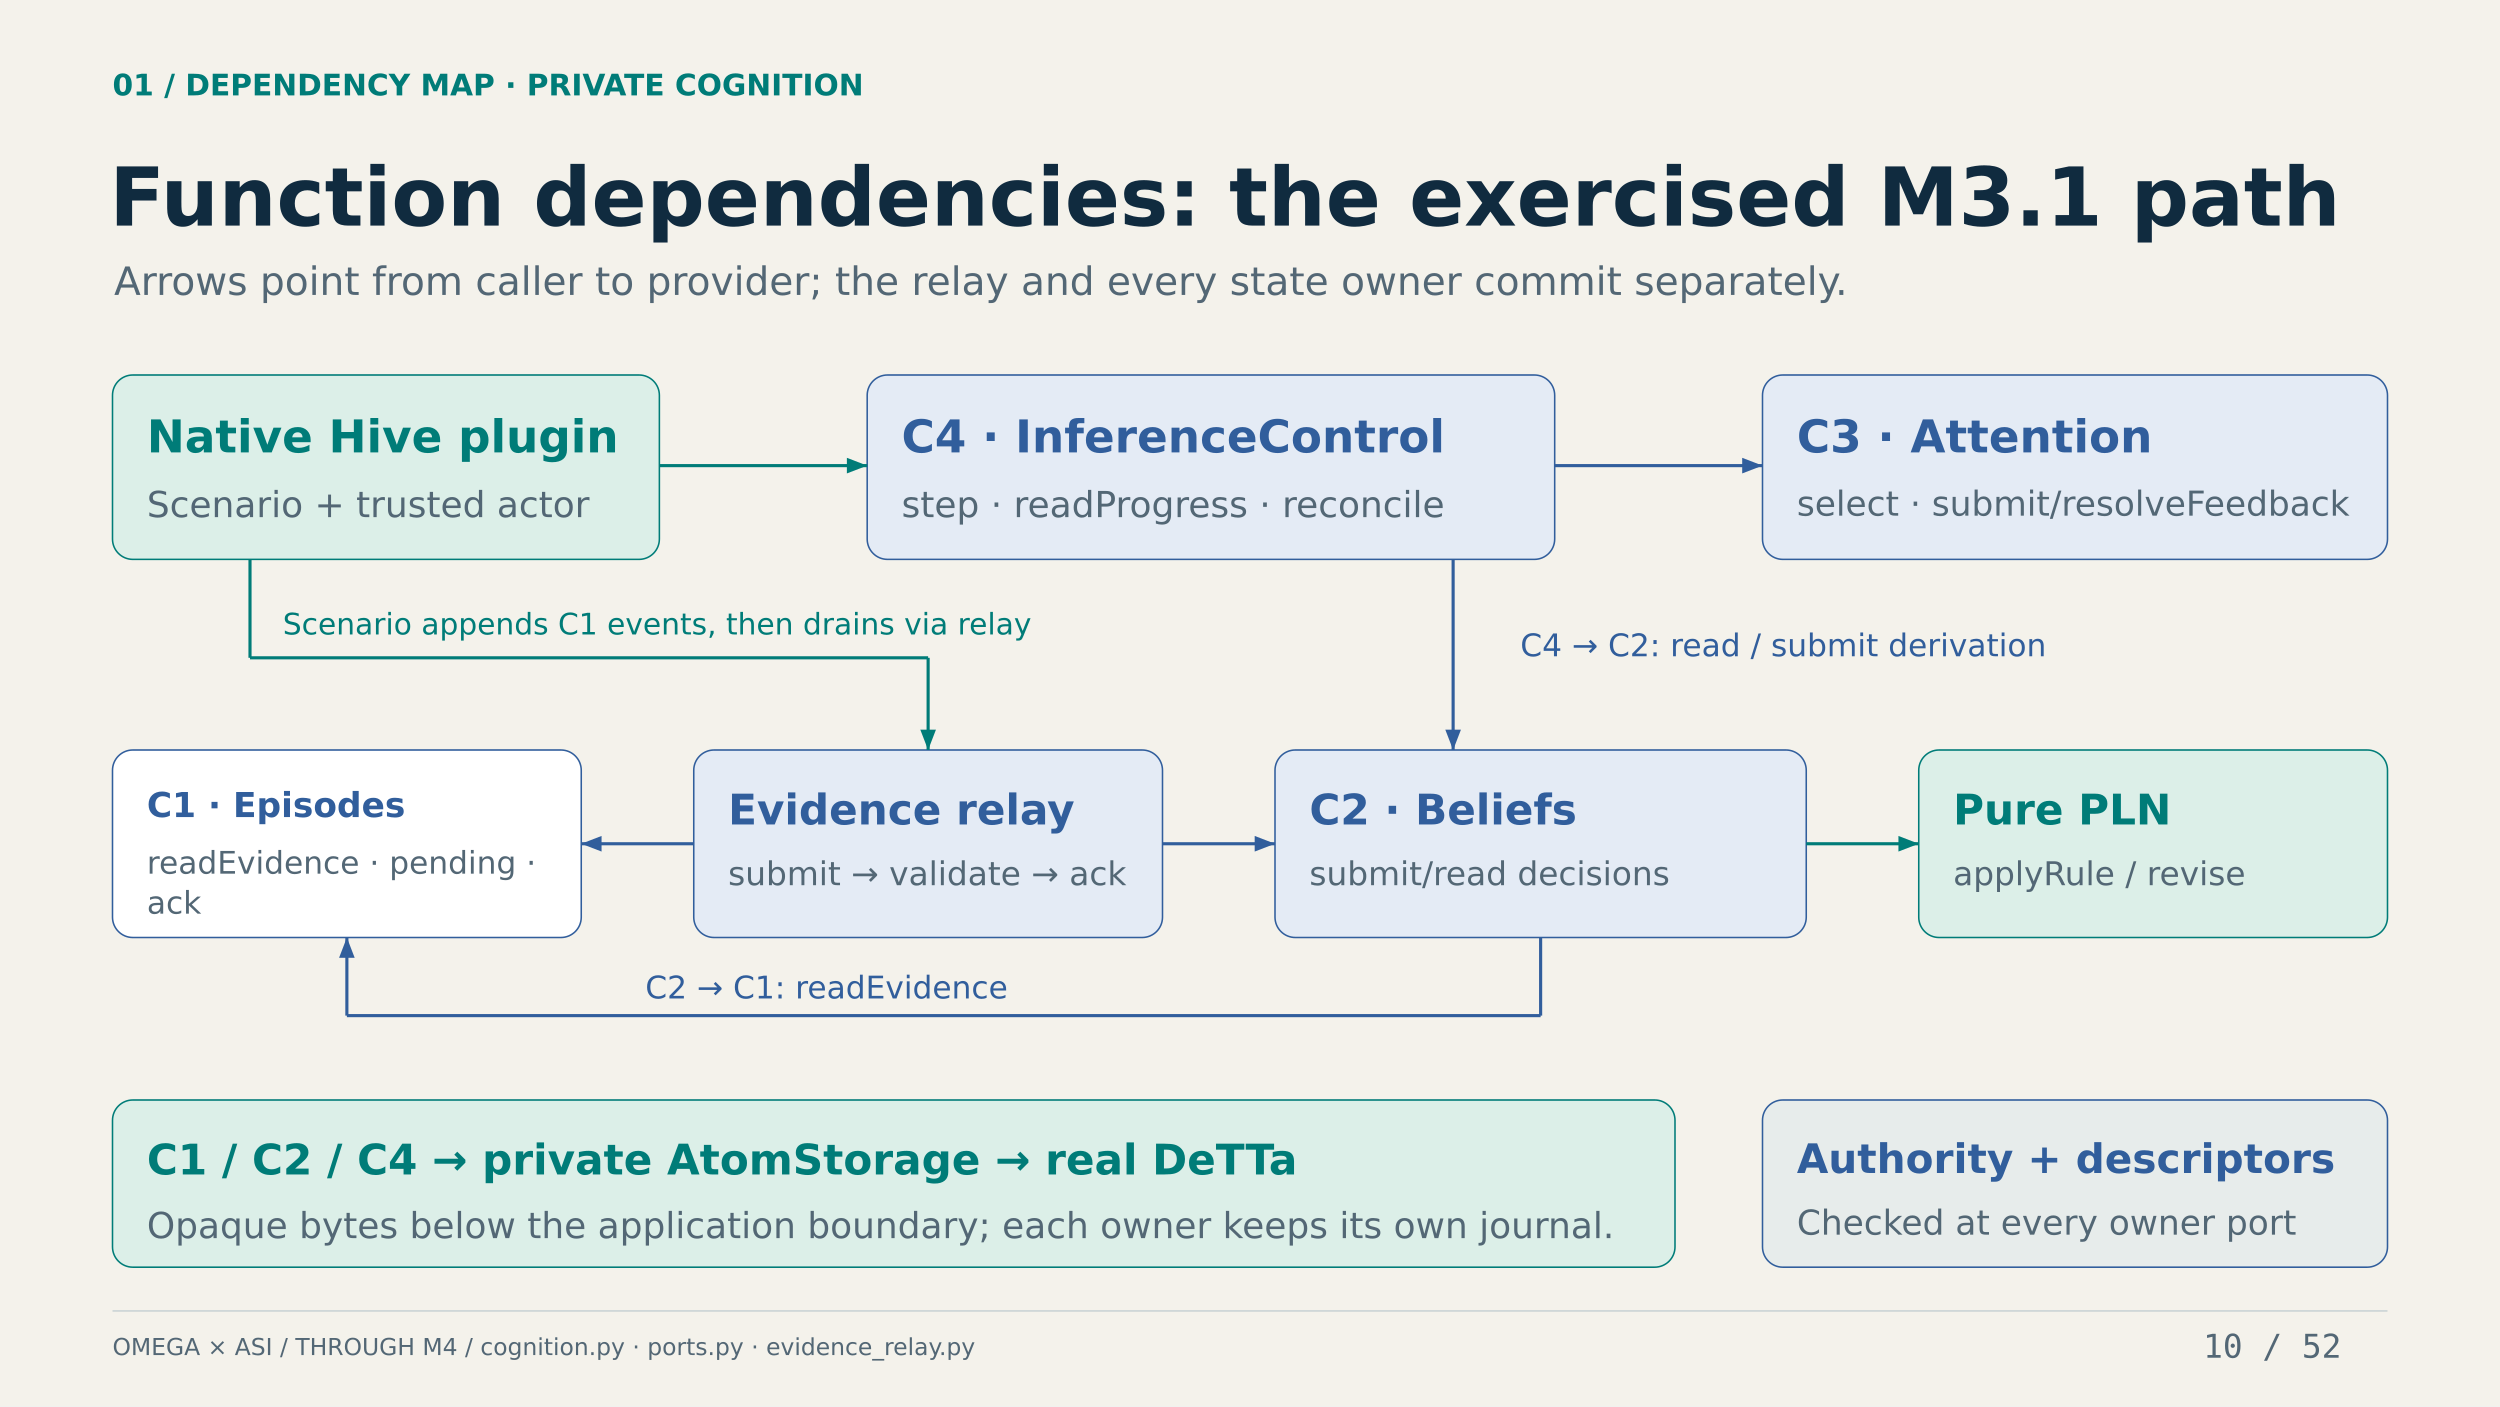
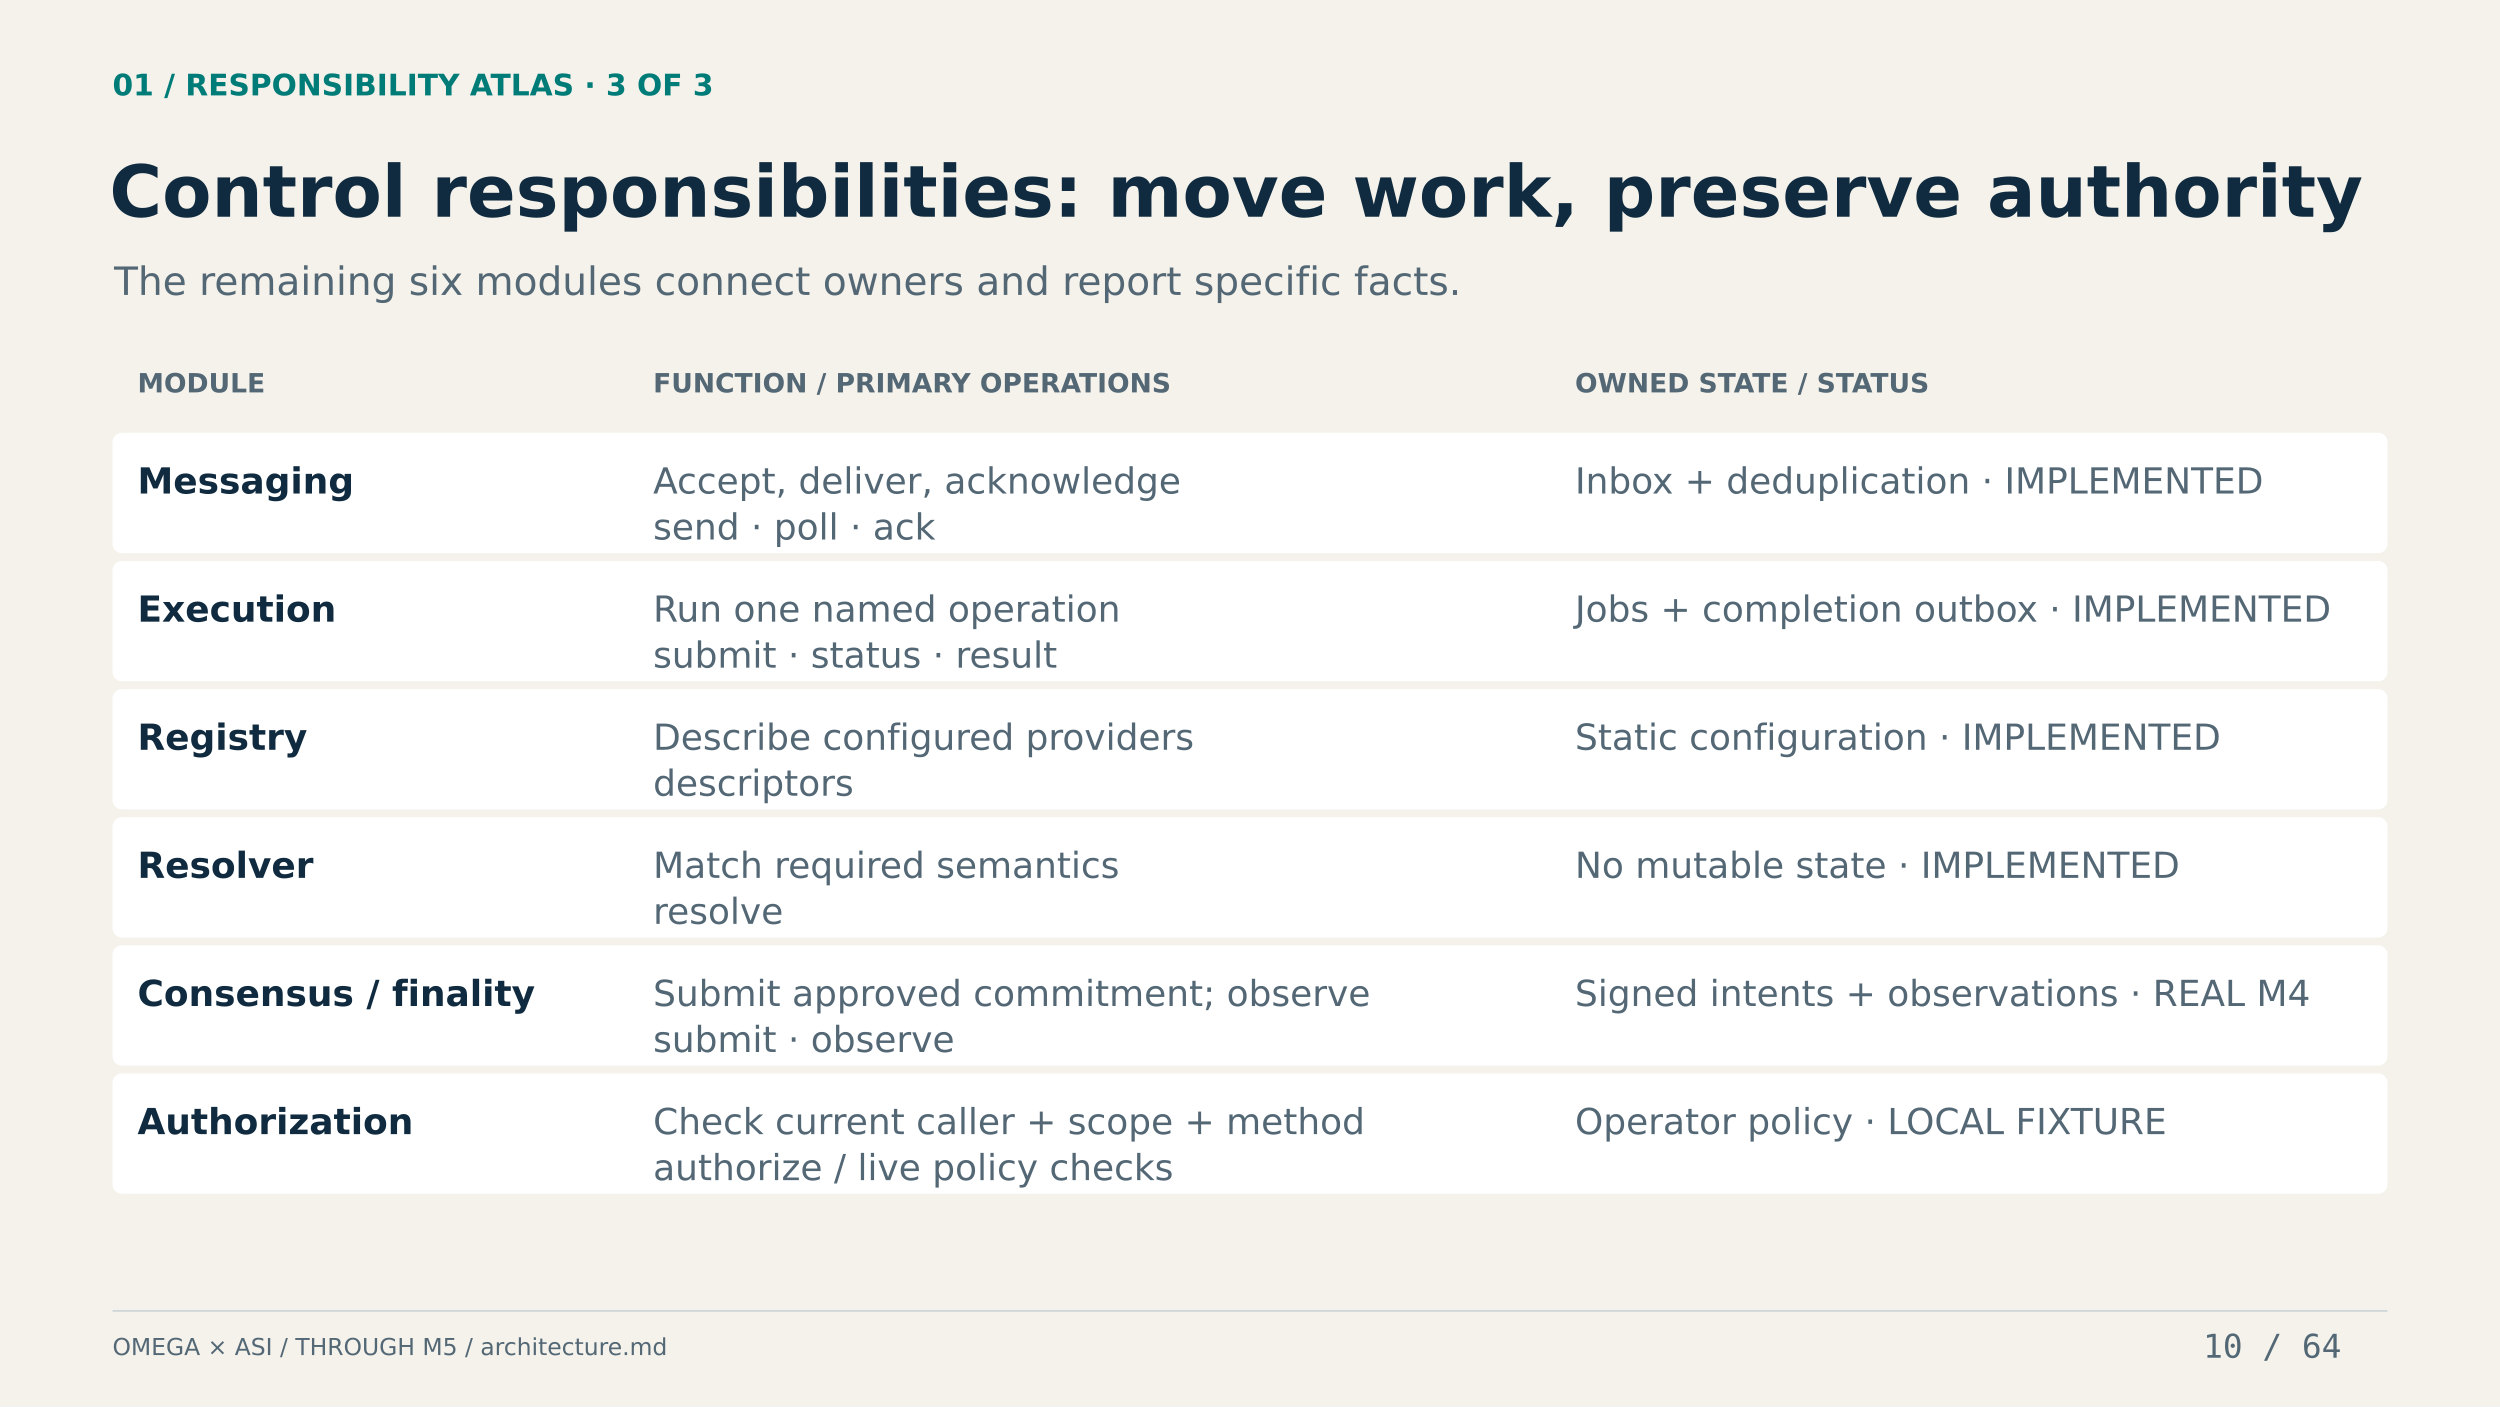
<svg xmlns="http://www.w3.org/2000/svg" width="1600" height="900" viewBox="0 0 1600 900" role="img" aria-labelledby="title desc">
  <rect width="1600" height="900" fill="#F4F2EB" />
-   <text x="72" y="61.05" font-family="DejaVu Sans" font-size="19" font-weight="700" fill="#007C78">01 / DEPENDENCY MAP · PRIVATE COGNITION</text>
-   <text x="70" y="144.4" font-family="DejaVu Sans" font-size="52" font-weight="700" fill="#102B3F">Function dependencies: the exercised M3.1 path</text>
-   <text x="73" y="188.75" font-family="DejaVu Sans" font-size="25" font-weight="400" fill="#536775">Arrows point from caller to provider; the relay and every state owner commit separately.</text>
-   <rect x="72" y="240" width="350" height="118" rx="13" fill="#DCEFE8" stroke="#007C78" />
-   <text x="94" y="289.55" font-family="DejaVu Sans" font-size="29" font-weight="700" fill="#007C78">Native Hive plugin</text>
-   <text x="94" y="330.97" font-family="DejaVu Sans" font-size="23" font-weight="400" fill="#536775">Scenario + trusted actor</text>
-   <rect x="555" y="240" width="440" height="118" rx="13" fill="#E4EBF5" stroke="#315E9C" />
-   <text x="577" y="289.55" font-family="DejaVu Sans" font-size="29" font-weight="700" fill="#315E9C">C4 · InferenceControl</text>
-   <text x="577" y="330.97" font-family="DejaVu Sans" font-size="23" font-weight="400" fill="#536775">step · readProgress · reconcile</text>
-   <rect x="1128" y="240" width="400" height="118" rx="13" fill="#E4EBF5" stroke="#315E9C" />
-   <text x="1150" y="289.55" font-family="DejaVu Sans" font-size="29" font-weight="700" fill="#315E9C">C3 · Attention</text>
-   <text x="1150" y="330.02" font-family="DejaVu Sans" font-size="22" font-weight="400" fill="#536775">select · submit/resolveFeedback</text>
-   <line x1="422" y1="298" x2="555" y2="298" stroke="#007C78" stroke-width="2" />
-   <polygon points="555,298 542.0,293.0 542.0,303.0" fill="#007C78" />
-   <line x1="995" y1="298" x2="1128" y2="298" stroke="#315E9C" stroke-width="2" />
-   <polygon points="1128,298 1115.0,293.0 1115.0,303.0" fill="#315E9C" />
-   <rect x="72" y="480" width="300" height="120" rx="13" fill="#FFFFFF" stroke="#315E9C" />
-   <text x="94" y="522.9" font-family="DejaVu Sans" font-size="22" font-weight="700" fill="#315E9C">C1 · Episodes</text>
-   <text x="94" y="559.16" font-family="DejaVu Sans" font-size="20" font-weight="400" fill="#536775">readEvidence · pending ·</text>
-   <text x="94" y="584.76" font-family="DejaVu Sans" font-size="20" font-weight="400" fill="#536775">ack</text>
-   <rect x="444" y="480" width="300" height="120" rx="13" fill="#E4EBF5" stroke="#315E9C" />
-   <text x="466" y="527.65" font-family="DejaVu Sans" font-size="27" font-weight="700" fill="#315E9C">Evidence relay</text>
-   <text x="466" y="566.51" font-family="DejaVu Sans" font-size="21" font-weight="400" fill="#536775">submit → validate → ack</text>
-   <rect x="816" y="480" width="340" height="120" rx="13" fill="#E4EBF5" stroke="#315E9C" />
-   <text x="838" y="527.65" font-family="DejaVu Sans" font-size="27" font-weight="700" fill="#315E9C">C2 · Beliefs</text>
-   <text x="838" y="566.51" font-family="DejaVu Sans" font-size="21" font-weight="400" fill="#536775">submit/read decisions</text>
-   <rect x="1228" y="480" width="300" height="120" rx="13" fill="#DCEFE8" stroke="#007C78" />
-   <text x="1250" y="527.65" font-family="DejaVu Sans" font-size="27" font-weight="700" fill="#007C78">Pure PLN</text>
-   <text x="1250" y="566.51" font-family="DejaVu Sans" font-size="21" font-weight="400" fill="#536775">applyRule / revise</text>
-   <line x1="444" y1="540" x2="372" y2="540" stroke="#315E9C" stroke-width="2" />
-   <polygon points="372,540 385.0,545.0 385.0,535.0" fill="#315E9C" />
-   <line x1="744" y1="540" x2="816" y2="540" stroke="#315E9C" stroke-width="2" />
-   <polygon points="816,540 803.0,535.0 803.0,545.0" fill="#315E9C" />
-   <line x1="1156" y1="540" x2="1228" y2="540" stroke="#007C78" stroke-width="2" />
-   <polygon points="1228,540 1215.0,535.0 1215.0,545.0" fill="#007C78" />
-   <line x1="930" y1="358" x2="930" y2="480" stroke="#315E9C" stroke-width="2" />
-   <polygon points="930,480 935.0,467.0 925.0,467.0" fill="#315E9C" />
-   <text x="973" y="420.0" font-family="DejaVu Sans" font-size="20" font-weight="400" fill="#315E9C">C4 → C2: read / submit derivation</text>
-   <line x1="160" y1="358" x2="160" y2="421" stroke="#007C78" stroke-width="2" />
-   <line x1="160" y1="421" x2="594" y2="421" stroke="#007C78" stroke-width="2" />
-   <line x1="594" y1="421" x2="594" y2="480" stroke="#007C78" stroke-width="2" />
-   <polygon points="594,480 599.0,467.0 589.0,467.0" fill="#007C78" />
-   <text x="181" y="406.05" font-family="DejaVu Sans" font-size="19" font-weight="400" fill="#007C78">Scenario appends C1 events, then drains via relay</text>
-   <line x1="986" y1="600" x2="986" y2="650" stroke="#315E9C" stroke-width="2" />
-   <line x1="986" y1="650" x2="222" y2="650" stroke="#315E9C" stroke-width="2" />
-   <line x1="222" y1="650" x2="222" y2="600" stroke="#315E9C" stroke-width="2" />
-   <polygon points="222,600 217.0,613.0 227.0,613.0" fill="#315E9C" />
-   <text x="413" y="639.0" font-family="DejaVu Sans" font-size="20" font-weight="400" fill="#315E9C">C2 → C1: readEvidence</text>
-   <rect x="72" y="704" width="1000" height="107" rx="13" fill="#DCEFE8" stroke="#007C78" />
-   <text x="94" y="751.65" font-family="DejaVu Sans" font-size="27" font-weight="700" fill="#007C78">C1 / C2 / C4 → private AtomStorage → real DeTTa</text>
-   <text x="94" y="792.41" font-family="DejaVu Sans" font-size="23" font-weight="400" fill="#536775">Opaque bytes below the application boundary; each owner keeps its own journal.</text>
-   <rect x="1128" y="704" width="400" height="107" rx="13" fill="#E7ECEB" stroke="#315E9C" />
-   <text x="1150" y="750.7" font-family="DejaVu Sans" font-size="26" font-weight="700" fill="#315E9C">Authority + descriptors</text>
-   <text x="1150" y="790.18" font-family="DejaVu Sans" font-size="22" font-weight="400" fill="#536775">Checked at every owner port</text>
+   <text x="72" y="61.05" font-family="DejaVu Sans" font-size="19" font-weight="700" fill="#007C78">01 / RESPONSIBILITY ATLAS · 3 OF 3</text>
+   <text x="70" y="138.7" font-family="DejaVu Sans" font-size="46" font-weight="700" fill="#102B3F">Control responsibilities: move work, preserve authority</text>
+   <text x="73" y="188.75" font-family="DejaVu Sans" font-size="25" font-weight="400" fill="#536775">The remaining six modules connect owners and report specific facts.</text>
+   <text x="88" y="251.15" font-family="DejaVu Sans" font-size="17" font-weight="700" fill="#536775">MODULE</text>
+   <text x="418" y="251.15" font-family="DejaVu Sans" font-size="17" font-weight="700" fill="#536775">FUNCTION / PRIMARY OPERATIONS</text>
+   <text x="1008" y="251.15" font-family="DejaVu Sans" font-size="17" font-weight="700" fill="#536775">OWNED STATE / STATUS</text>
+   <rect x="72" y="277" width="1456" height="77" rx="6" fill="#FFFFFF" />
+   <text x="88" y="315.85" font-family="DejaVu Sans" font-size="23" font-weight="700" fill="#102B3F">Messaging</text>
+   <text x="418" y="315.85" font-family="DejaVu Sans" font-size="23" font-weight="400" fill="#536775">Accept, deliver, acknowledge</text>
+   <text x="418" y="345.29" font-family="DejaVu Sans" font-size="23" font-weight="400" fill="#536775">send · poll · ack</text>
+   <text x="1008" y="315.85" font-family="DejaVu Sans" font-size="23" font-weight="400" fill="#536775">Inbox + deduplication · IMPLEMENTED</text>
+   <rect x="72" y="359" width="1456" height="77" rx="6" fill="#FFFFFF" />
+   <text x="88" y="397.85" font-family="DejaVu Sans" font-size="23" font-weight="700" fill="#102B3F">Execution</text>
+   <text x="418" y="397.85" font-family="DejaVu Sans" font-size="23" font-weight="400" fill="#536775">Run one named operation</text>
+   <text x="418" y="427.29" font-family="DejaVu Sans" font-size="23" font-weight="400" fill="#536775">submit · status · result</text>
+   <text x="1008" y="397.85" font-family="DejaVu Sans" font-size="23" font-weight="400" fill="#536775">Jobs + completion outbox · IMPLEMENTED</text>
+   <rect x="72" y="441" width="1456" height="77" rx="6" fill="#FFFFFF" />
+   <text x="88" y="479.85" font-family="DejaVu Sans" font-size="23" font-weight="700" fill="#102B3F">Registry</text>
+   <text x="418" y="479.85" font-family="DejaVu Sans" font-size="23" font-weight="400" fill="#536775">Describe configured providers</text>
+   <text x="418" y="509.29" font-family="DejaVu Sans" font-size="23" font-weight="400" fill="#536775">descriptors</text>
+   <text x="1008" y="479.85" font-family="DejaVu Sans" font-size="23" font-weight="400" fill="#536775">Static configuration · IMPLEMENTED</text>
+   <rect x="72" y="523" width="1456" height="77" rx="6" fill="#FFFFFF" />
+   <text x="88" y="561.85" font-family="DejaVu Sans" font-size="23" font-weight="700" fill="#102B3F">Resolver</text>
+   <text x="418" y="561.85" font-family="DejaVu Sans" font-size="23" font-weight="400" fill="#536775">Match required semantics</text>
+   <text x="418" y="591.29" font-family="DejaVu Sans" font-size="23" font-weight="400" fill="#536775">resolve</text>
+   <text x="1008" y="561.85" font-family="DejaVu Sans" font-size="23" font-weight="400" fill="#536775">No mutable state · IMPLEMENTED</text>
+   <rect x="72" y="605" width="1456" height="77" rx="6" fill="#FFFFFF" />
+   <text x="88" y="643.85" font-family="DejaVu Sans" font-size="23" font-weight="700" fill="#102B3F">Consensus / finality</text>
+   <text x="418" y="643.85" font-family="DejaVu Sans" font-size="23" font-weight="400" fill="#536775">Submit approved commitment; observe</text>
+   <text x="418" y="673.29" font-family="DejaVu Sans" font-size="23" font-weight="400" fill="#536775">submit · observe</text>
+   <text x="1008" y="643.85" font-family="DejaVu Sans" font-size="23" font-weight="400" fill="#536775">Signed intents + observations · REAL M4</text>
+   <rect x="72" y="687" width="1456" height="77" rx="6" fill="#FFFFFF" />
+   <text x="88" y="725.85" font-family="DejaVu Sans" font-size="23" font-weight="700" fill="#102B3F">Authorization</text>
+   <text x="418" y="725.85" font-family="DejaVu Sans" font-size="23" font-weight="400" fill="#536775">Check current caller + scope + method</text>
+   <text x="418" y="755.29" font-family="DejaVu Sans" font-size="23" font-weight="400" fill="#536775">authorize / live policy checks</text>
+   <text x="1008" y="725.85" font-family="DejaVu Sans" font-size="23" font-weight="400" fill="#536775">Operator policy · LOCAL FIXTURE</text>
  <line x1="72" y1="839" x2="1528" y2="839" stroke="#C9D2D4" stroke-width="1" />
-   <text x="72" y="867.25" font-family="DejaVu Sans" font-size="15" font-weight="400" fill="#536775">OMEGA × ASI / THROUGH M4 / cognition.py · ports.py · evidence_relay.py</text>
-   <text x="1410" y="868.95" font-family="DejaVu Sans Mono" font-size="21" font-weight="400" fill="#536775">10 / 52</text>
+   <text x="72" y="867.25" font-family="DejaVu Sans" font-size="15" font-weight="400" fill="#536775">OMEGA × ASI / THROUGH M5 / architecture.md</text>
+   <text x="1410" y="868.95" font-family="DejaVu Sans Mono" font-size="21" font-weight="400" fill="#536775">10 / 64</text>
</svg>
